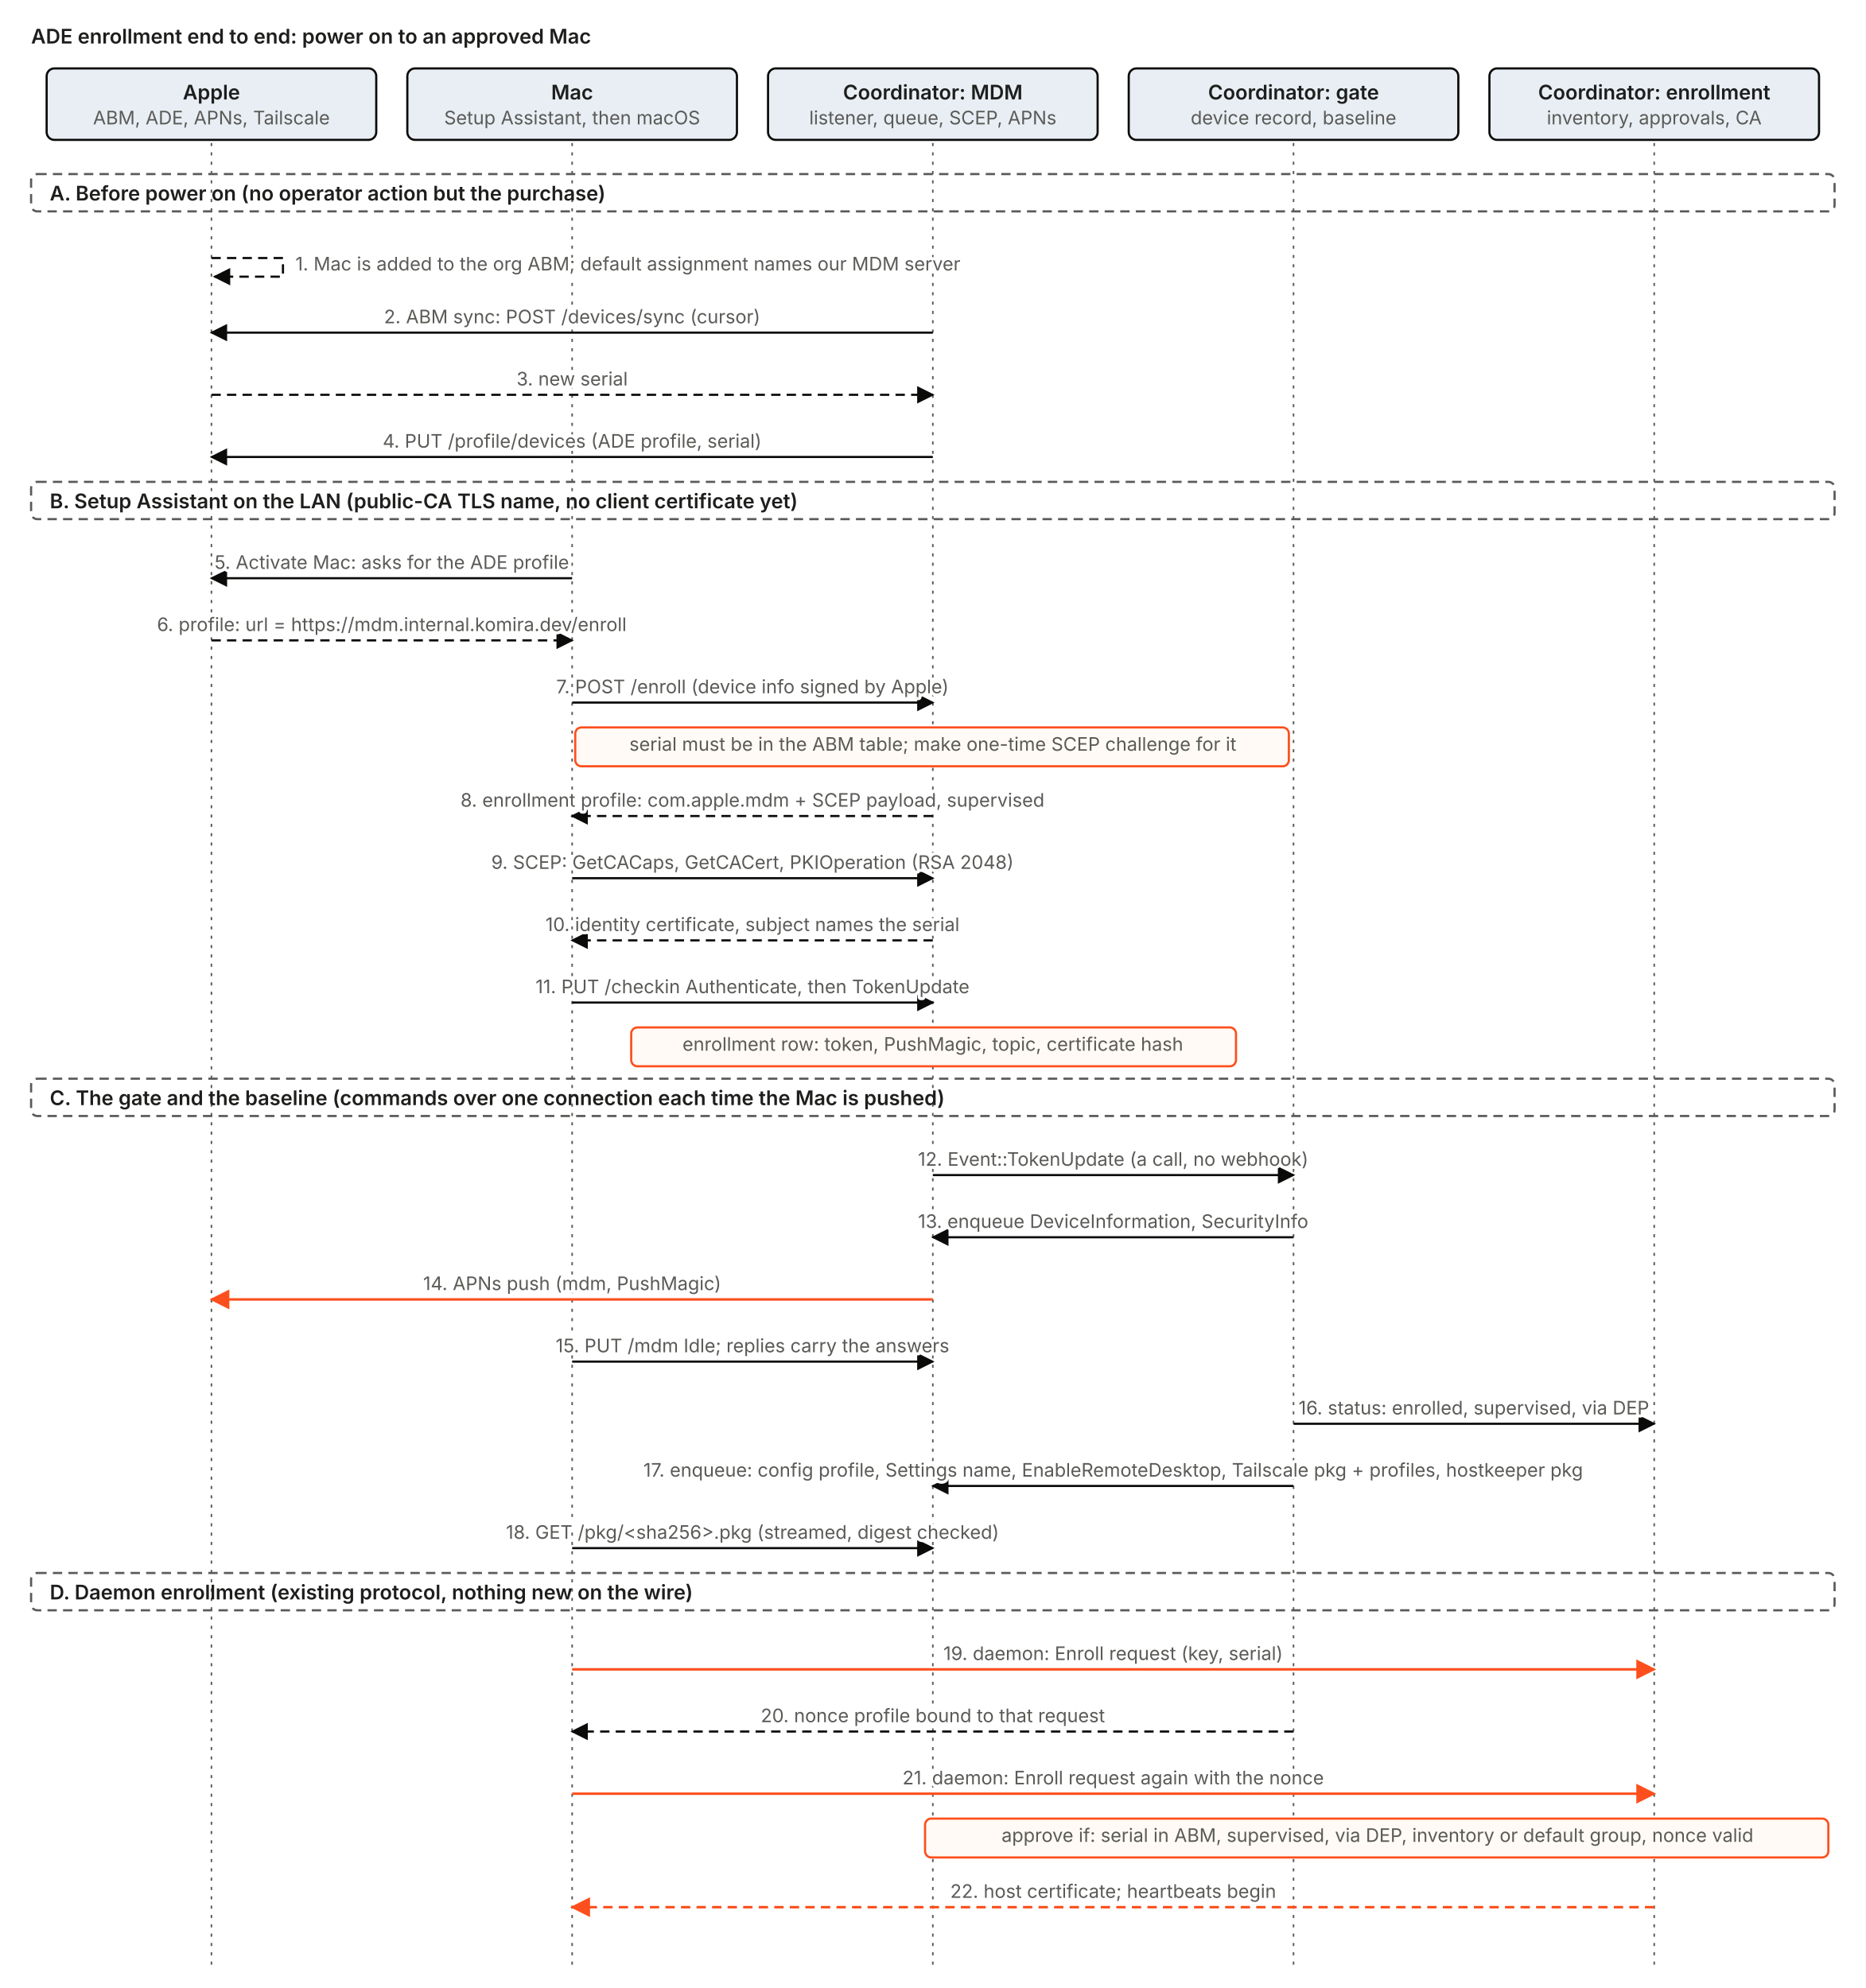
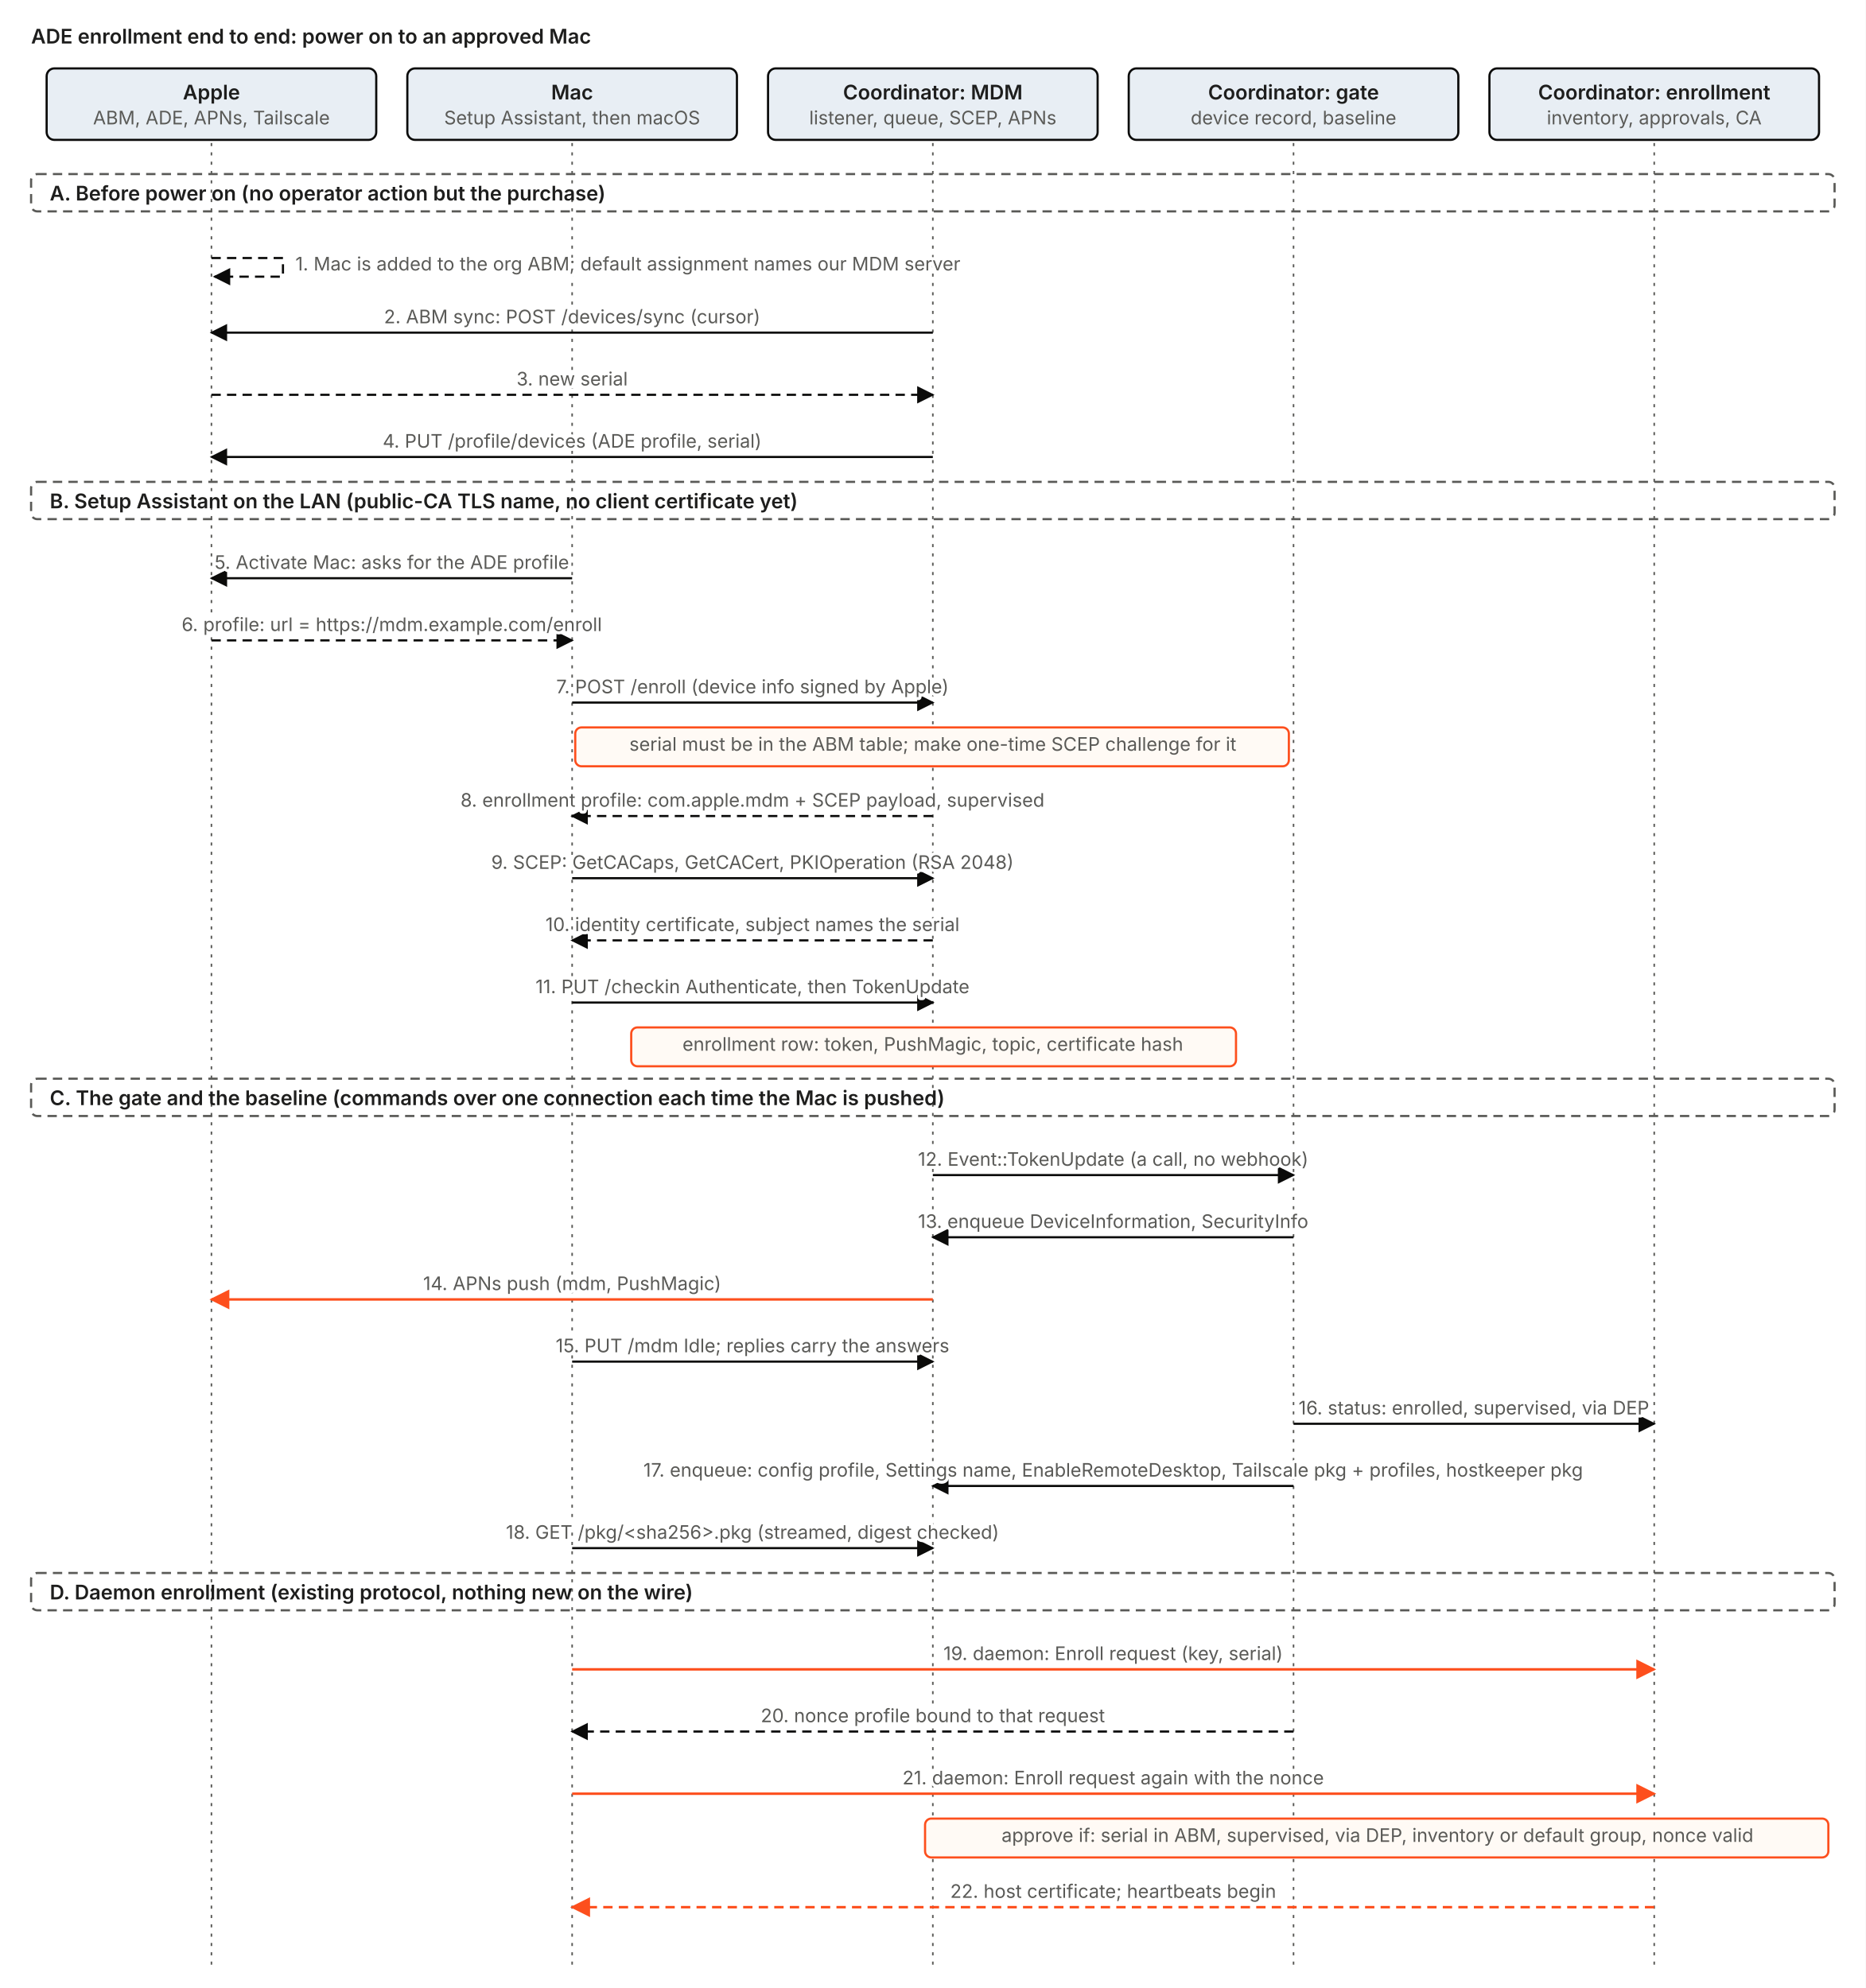
<svg xmlns="http://www.w3.org/2000/svg" viewBox="0 0 1200 1279" width="1200" height="1279" role="img" aria-label="From a purchase on the org Apple account to a hostkeeper daemon approved by the coordinator, with the MDM server inside the coordinator.">
  <defs>
    <marker id="coordinator-mdm-ade-enrollment-ak" viewBox="0 0 10 10" refX="9" refY="5" markerWidth="8" markerHeight="8" orient="auto-start-reverse">
      <path d="M0,0 L10,5 L0,10 z" fill="#0B0B0A" />
    </marker>
    <marker id="coordinator-mdm-ade-enrollment-ao" viewBox="0 0 10 10" refX="9" refY="5" markerWidth="8" markerHeight="8" orient="auto-start-reverse">
      <path d="M0,0 L10,5 L0,10 z" fill="#FD4F1D" />
    </marker>
  </defs>
  <style>
.box{fill:#FFFFFF;stroke:#0B0B0A;stroke-width:1.4}
.box-b{fill:#E8EEF4;stroke:#0B0B0A;stroke-width:1.4}
.box-o{fill:#FFFAF5;stroke:#FD4F1D;stroke-width:1.4}
.box-t{fill:none;stroke:#FD4F1D;stroke-width:2}
.box-p{fill:none;stroke:#5A5A57;stroke-width:1.4;stroke-dasharray:6 4}
.dash{stroke-dasharray:6 4}
.tb{stroke:#FD4F1D;fill:none;stroke-width:2.2;stroke-dasharray:8 5}
.ln{stroke:#0B0B0A;fill:none;stroke-width:1.4}
.ln-d{stroke:#0B0B0A;fill:none;stroke-width:1.4;stroke-dasharray:6 4}
.ln-o{stroke:#FD4F1D;fill:none;stroke-width:1.6}
.ln-od{stroke:#FD4F1D;fill:none;stroke-width:1.6;stroke-dasharray:6 4}
.life{stroke:#5A5A57;stroke-width:1;stroke-dasharray:2 4}
text{fill:#1E1E1D;font-family:system-ui,-apple-system,'Segoe UI',sans-serif;font-size:13px}
.b{font-weight:600}
.t-m{fill:#5A5A57;font-size:12px}
.lbl{paint-order:stroke;stroke:#FFFFFF;stroke-width:4px;stroke-linejoin:round}
</style>
  <rect x="0" y="0" width="1200" height="1279" fill="#FFFFFF" />
  <text x="20" y="28" class="b" font-size="16" text-anchor="start">ADE enrollment end to end: power on to an approved Mac</text>
  <rect x="30" y="44" width="212" height="46" rx="5" class="box-b" />
  <text x="136" y="64" class="b" text-anchor="middle">Apple</text>
  <text x="136" y="80" class="t-m" text-anchor="middle">ABM, ADE, APNs, Tailscale</text>
  <path d="M136,92 L136,1265" class="life" />
  <rect x="262" y="44" width="212" height="46" rx="5" class="box-b" />
  <text x="368" y="64" class="b" text-anchor="middle">Mac</text>
  <text x="368" y="80" class="t-m" text-anchor="middle">Setup Assistant, then macOS</text>
  <path d="M368,92 L368,1265" class="life" />
  <rect x="494" y="44" width="212" height="46" rx="5" class="box-b" />
  <text x="600" y="64" class="b" text-anchor="middle">Coordinator: MDM</text>
  <text x="600" y="80" class="t-m" text-anchor="middle">listener, queue, SCEP, APNs</text>
  <path d="M600,92 L600,1265" class="life" />
  <rect x="726" y="44" width="212" height="46" rx="5" class="box-b" />
  <text x="832" y="64" class="b" text-anchor="middle">Coordinator: gate</text>
  <text x="832" y="80" class="t-m" text-anchor="middle">device record, baseline</text>
  <path d="M832,92 L832,1265" class="life" />
  <rect x="958" y="44" width="212" height="46" rx="5" class="box-b" />
  <text x="1064" y="64" class="b" text-anchor="middle">Coordinator: enrollment</text>
  <text x="1064" y="80" class="t-m" text-anchor="middle">inventory, approvals, CA</text>
  <path d="M1064,92 L1064,1265" class="life" />
  <rect x="20" y="112" width="1160" height="24" rx="4" class="box-p" />
  <text x="32" y="129" class="b" text-anchor="start">A. Before power on (no operator action but the purchase)</text>
  <path d="M136,166 L182,166 L182,178 L138,178" class="ln-d" marker-end="url(#coordinator-mdm-ade-enrollment-ak)" />
  <text x="190" y="174" class="t-m lbl" text-anchor="start">1. Mac is added to the org ABM; default assignment names our MDM server</text>
  <path d="M600,214 L136,214" class="ln" marker-end="url(#coordinator-mdm-ade-enrollment-ak)" />
  <text x="368" y="208" class="t-m lbl" text-anchor="middle">2. ABM sync: POST /devices/sync (cursor)</text>
  <path d="M136,254 L600,254" class="ln-d" marker-end="url(#coordinator-mdm-ade-enrollment-ak)" />
  <text x="368" y="248" class="t-m lbl" text-anchor="middle">3. new serial</text>
  <path d="M600,294 L136,294" class="ln" marker-end="url(#coordinator-mdm-ade-enrollment-ak)" />
  <text x="368" y="288" class="t-m lbl" text-anchor="middle">4. PUT /profile/devices (ADE profile, serial)</text>
  <rect x="20" y="310" width="1160" height="24" rx="4" class="box-p" />
  <text x="32" y="327" class="b" text-anchor="start">B. Setup Assistant on the LAN (public-CA TLS name, no client certificate yet)</text>
  <path d="M368,372 L136,372" class="ln" marker-end="url(#coordinator-mdm-ade-enrollment-ak)" />
  <text x="252" y="366" class="t-m lbl" text-anchor="middle">5. Activate Mac: asks for the ADE profile</text>
  <path d="M136,412 L368,412" class="ln-d" marker-end="url(#coordinator-mdm-ade-enrollment-ak)" />
-   <text x="252" y="406" class="t-m lbl" text-anchor="middle">6. profile: url = https://mdm.internal.komira.dev/enroll</text>
+   <text x="252" y="406" class="t-m lbl" text-anchor="middle">6. profile: url = https://mdm.example.com/enroll</text>
  <path d="M368,452 L600,452" class="ln" marker-end="url(#coordinator-mdm-ade-enrollment-ak)" />
  <text x="484" y="446" class="t-m lbl" text-anchor="middle">7. POST /enroll (device info signed by Apple)</text>
  <rect x="370" y="468" width="459" height="25" rx="4" class="box-o" />
  <text x="600" y="483" class="t-m" text-anchor="middle">serial must be in the ABM table; make one-time SCEP challenge for it</text>
  <path d="M600,525 L368,525" class="ln-d" marker-end="url(#coordinator-mdm-ade-enrollment-ak)" />
  <text x="484" y="519" class="t-m lbl" text-anchor="middle">8. enrollment profile: com.apple.mdm + SCEP payload, supervised</text>
  <path d="M368,565 L600,565" class="ln" marker-end="url(#coordinator-mdm-ade-enrollment-ak)" />
  <text x="484" y="559" class="t-m lbl" text-anchor="middle">9. SCEP: GetCACaps, GetCACert, PKIOperation (RSA 2048)</text>
  <path d="M600,605 L368,605" class="ln-d" marker-end="url(#coordinator-mdm-ade-enrollment-ak)" />
  <text x="484" y="599" class="t-m lbl" text-anchor="middle">10. identity certificate, subject names the serial</text>
  <path d="M368,645 L600,645" class="ln" marker-end="url(#coordinator-mdm-ade-enrollment-ak)" />
  <text x="484" y="639" class="t-m lbl" text-anchor="middle">11. PUT /checkin Authenticate, then TokenUpdate</text>
  <rect x="406" y="661" width="389" height="25" rx="4" class="box-o" />
  <text x="600" y="676" class="t-m" text-anchor="middle">enrollment row: token, PushMagic, topic, certificate hash</text>
  <rect x="20" y="694" width="1160" height="24" rx="4" class="box-p" />
  <text x="32" y="711" class="b" text-anchor="start">C. The gate and the baseline (commands over one connection each time the Mac is pushed)</text>
  <path d="M600,756 L832,756" class="ln" marker-end="url(#coordinator-mdm-ade-enrollment-ak)" />
  <text x="716" y="750" class="t-m lbl" text-anchor="middle">12. Event::TokenUpdate (a call, no webhook)</text>
  <path d="M832,796 L600,796" class="ln" marker-end="url(#coordinator-mdm-ade-enrollment-ak)" />
  <text x="716" y="790" class="t-m lbl" text-anchor="middle">13. enqueue DeviceInformation, SecurityInfo</text>
  <path d="M600,836 L136,836" class="ln-o" marker-end="url(#coordinator-mdm-ade-enrollment-ao)" />
  <text x="368" y="830" class="t-m lbl" text-anchor="middle">14. APNs push (mdm, PushMagic)</text>
  <path d="M368,876 L600,876" class="ln" marker-end="url(#coordinator-mdm-ade-enrollment-ak)" />
  <text x="484" y="870" class="t-m lbl" text-anchor="middle">15. PUT /mdm Idle; replies carry the answers</text>
  <path d="M832,916 L1064,916" class="ln" marker-end="url(#coordinator-mdm-ade-enrollment-ak)" />
  <text x="948" y="910" class="t-m lbl" text-anchor="middle">16. status: enrolled, supervised, via DEP</text>
  <path d="M832,956 L600,956" class="ln" marker-end="url(#coordinator-mdm-ade-enrollment-ak)" />
  <text x="716" y="950" class="t-m lbl" text-anchor="middle">17. enqueue: config profile, Settings name, EnableRemoteDesktop, Tailscale pkg + profiles, hostkeeper pkg</text>
  <path d="M368,996 L600,996" class="ln" marker-end="url(#coordinator-mdm-ade-enrollment-ak)" />
  <text x="484" y="990" class="t-m lbl" text-anchor="middle">18. GET /pkg/&lt;sha256&gt;.pkg (streamed, digest checked)</text>
  <rect x="20" y="1012" width="1160" height="24" rx="4" class="box-p" />
  <text x="32" y="1029" class="b" text-anchor="start">D. Daemon enrollment (existing protocol, nothing new on the wire)</text>
  <path d="M368,1074 L1064,1074" class="ln-o" marker-end="url(#coordinator-mdm-ade-enrollment-ao)" />
  <text x="716" y="1068" class="t-m lbl" text-anchor="middle">19. daemon: Enroll request (key, serial)</text>
  <path d="M832,1114 L368,1114" class="ln-d" marker-end="url(#coordinator-mdm-ade-enrollment-ak)" />
  <text x="600" y="1108" class="t-m lbl" text-anchor="middle">20. nonce profile bound to that request</text>
  <path d="M368,1154 L1064,1154" class="ln-o" marker-end="url(#coordinator-mdm-ade-enrollment-ao)" />
  <text x="716" y="1148" class="t-m lbl" text-anchor="middle">21. daemon: Enroll request again with the nonce</text>
  <rect x="595" y="1170" width="581" height="25" rx="4" class="box-o" />
  <text x="886" y="1185" class="t-m" text-anchor="middle">approve if: serial in ABM, supervised, via DEP, inventory or default group, nonce valid</text>
  <path d="M1064,1227 L368,1227" class="ln-od" marker-end="url(#coordinator-mdm-ade-enrollment-ao)" />
  <text x="716" y="1221" class="t-m lbl" text-anchor="middle">22. host certificate; heartbeats begin</text>
</svg>
